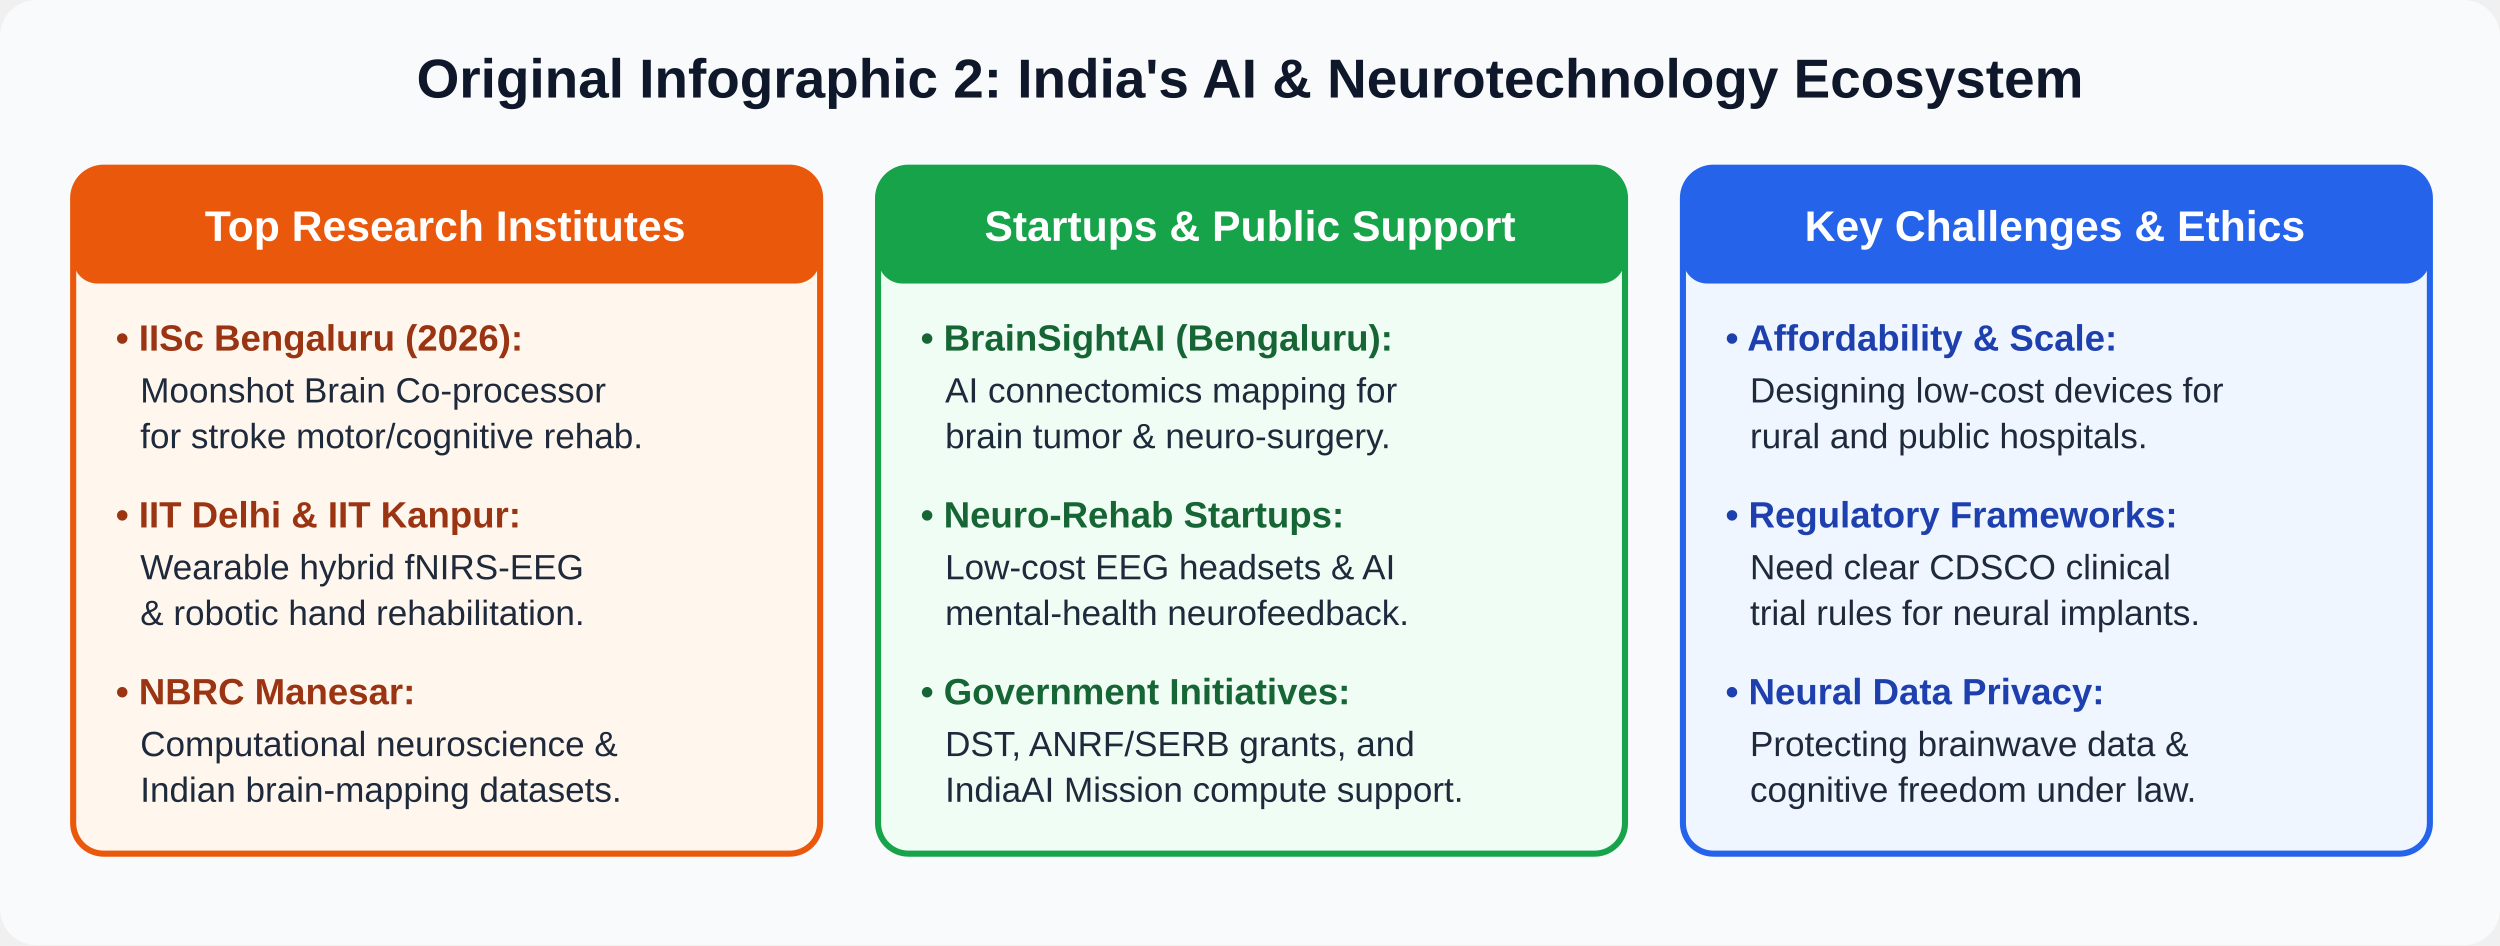
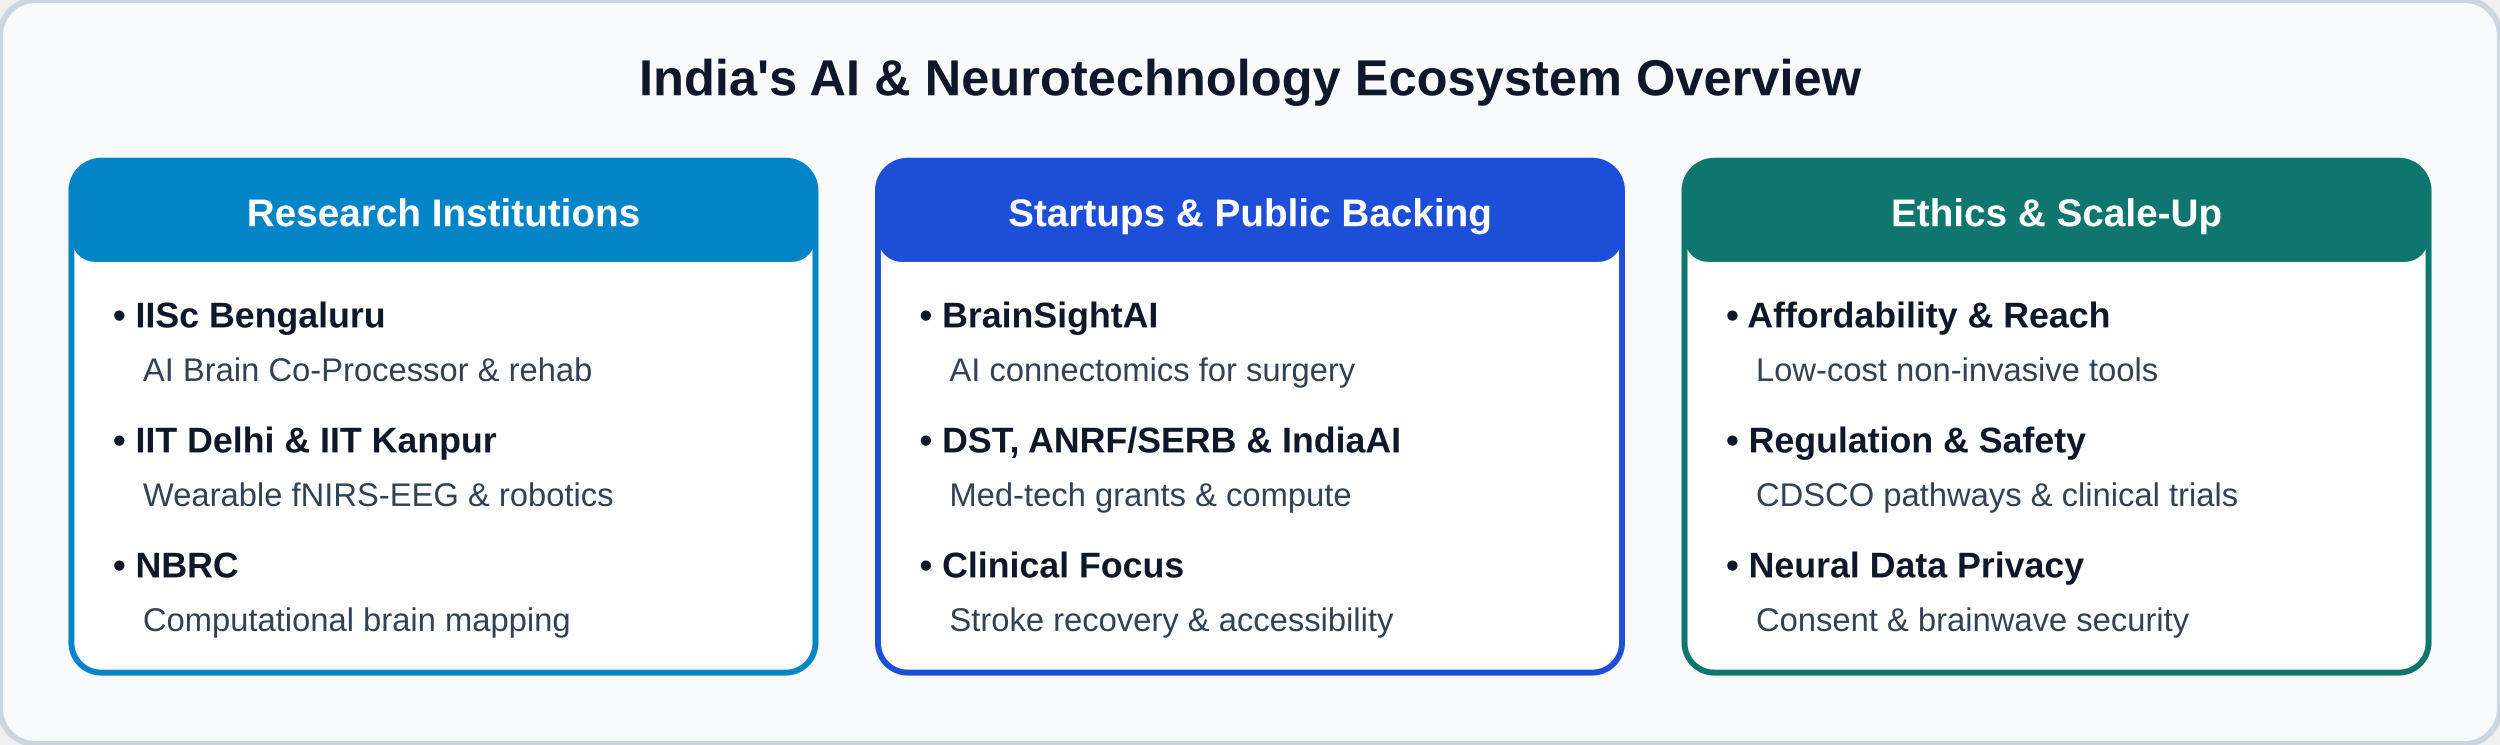
- <svg xmlns="http://www.w3.org/2000/svg" viewBox="0 0 820 310" width="820" height="310">
-   <rect width="820" height="310" fill="#f8fafc" rx="12" />
-   <text x="410" y="32" font-family="Arial" font-size="18" font-weight="bold" fill="#0f172a" text-anchor="middle">
-     Original Infographic 2: India's AI &amp; Neurotechnology Ecosystem
+ <svg xmlns="http://www.w3.org/2000/svg" width="840" height="250" viewBox="0 0 840 250">
+   <rect x="0" y="0" width="840" height="250" rx="12" fill="#f8fafc" stroke="#cbd5e1" stroke-width="2" />
+   <text x="420" y="32" text-anchor="middle" font-family="Arial, sans-serif" font-size="17" font-weight="bold" fill="#0f172a">
+     India's AI &amp; Neurotechnology Ecosystem Overview
  </text>
-   <rect x="24" y="55" width="245" height="225" rx="10" fill="#fff7ed" stroke="#ea580c" stroke-width="2" />
-   <rect x="24" y="55" width="245" height="38" rx="8" fill="#ea580c" />
-   <text x="146" y="79" font-family="Arial" font-size="14" font-weight="bold" fill="#ffffff" text-anchor="middle">Top Research Institutes</text>
-   <text x="38" y="115" font-family="Arial" font-size="12" font-weight="bold" fill="#9a3412">• IISc Bengaluru (2026):</text>
-   <text x="46" y="132" font-family="Arial" font-size="11.5" fill="#1e293b">Moonshot Brain Co-processor</text>
-   <text x="46" y="147" font-family="Arial" font-size="11.5" fill="#1e293b">for stroke motor/cognitive rehab.</text>
-   <text x="38" y="173" font-family="Arial" font-size="12" font-weight="bold" fill="#9a3412">• IIT Delhi &amp; IIT Kanpur:</text>
-   <text x="46" y="190" font-family="Arial" font-size="11.5" fill="#1e293b">Wearable hybrid fNIRS-EEG</text>
-   <text x="46" y="205" font-family="Arial" font-size="11.5" fill="#1e293b">&amp; robotic hand rehabilitation.</text>
-   <text x="38" y="231" font-family="Arial" font-size="12" font-weight="bold" fill="#9a3412">• NBRC Manesar:</text>
-   <text x="46" y="248" font-family="Arial" font-size="11.5" fill="#1e293b">Computational neuroscience &amp;</text>
-   <text x="46" y="263" font-family="Arial" font-size="11.5" fill="#1e293b">Indian brain-mapping datasets.</text>
-   <rect x="288" y="55" width="245" height="225" rx="10" fill="#f0fdf4" stroke="#16a34a" stroke-width="2" />
-   <rect x="288" y="55" width="245" height="38" rx="8" fill="#16a34a" />
-   <text x="410" y="79" font-family="Arial" font-size="14" font-weight="bold" fill="#ffffff" text-anchor="middle">Startups &amp; Public Support</text>
-   <text x="302" y="115" font-family="Arial" font-size="12" font-weight="bold" fill="#166534">• BrainSightAI (Bengaluru):</text>
-   <text x="310" y="132" font-family="Arial" font-size="11.5" fill="#1e293b">AI connectomics mapping for</text>
-   <text x="310" y="147" font-family="Arial" font-size="11.5" fill="#1e293b">brain tumor &amp; neuro-surgery.</text>
-   <text x="302" y="173" font-family="Arial" font-size="12" font-weight="bold" fill="#166534">• Neuro-Rehab Startups:</text>
-   <text x="310" y="190" font-family="Arial" font-size="11.5" fill="#1e293b">Low-cost EEG headsets &amp; AI</text>
-   <text x="310" y="205" font-family="Arial" font-size="11.5" fill="#1e293b">mental-health neurofeedback.</text>
-   <text x="302" y="231" font-family="Arial" font-size="12" font-weight="bold" fill="#166534">• Government Initiatives:</text>
-   <text x="310" y="248" font-family="Arial" font-size="11.5" fill="#1e293b">DST, ANRF/SERB grants, and</text>
-   <text x="310" y="263" font-family="Arial" font-size="11.5" fill="#1e293b">IndiaAI Mission compute support.</text>
-   <rect x="552" y="55" width="245" height="225" rx="10" fill="#eff6ff" stroke="#2563eb" stroke-width="2" />
-   <rect x="552" y="55" width="245" height="38" rx="8" fill="#2563eb" />
-   <text x="674" y="79" font-family="Arial" font-size="14" font-weight="bold" fill="#ffffff" text-anchor="middle">Key Challenges &amp; Ethics</text>
-   <text x="566" y="115" font-family="Arial" font-size="12" font-weight="bold" fill="#1e40af">• Affordability &amp; Scale:</text>
-   <text x="574" y="132" font-family="Arial" font-size="11.5" fill="#1e293b">Designing low-cost devices for</text>
-   <text x="574" y="147" font-family="Arial" font-size="11.5" fill="#1e293b">rural and public hospitals.</text>
-   <text x="566" y="173" font-family="Arial" font-size="12" font-weight="bold" fill="#1e40af">• Regulatory Frameworks:</text>
-   <text x="574" y="190" font-family="Arial" font-size="11.5" fill="#1e293b">Need clear CDSCO clinical</text>
-   <text x="574" y="205" font-family="Arial" font-size="11.5" fill="#1e293b">trial rules for neural implants.</text>
-   <text x="566" y="231" font-family="Arial" font-size="12" font-weight="bold" fill="#1e40af">• Neural Data Privacy:</text>
-   <text x="574" y="248" font-family="Arial" font-size="11.5" fill="#1e293b">Protecting brainwave data &amp;</text>
-   <text x="574" y="263" font-family="Arial" font-size="11.5" fill="#1e293b">cognitive freedom under law.</text>
+   <rect x="24" y="54" width="250" height="172" rx="10" fill="#ffffff" stroke="#0284c7" stroke-width="2" />
+   <rect x="24" y="54" width="250" height="34" rx="8" fill="#0284c7" />
+   <text x="149" y="76" text-anchor="middle" font-family="Arial, sans-serif" font-size="13" font-weight="bold" fill="#ffffff">Research Institutions</text>
+   <text x="38" y="110" font-family="Arial, sans-serif" font-size="12" font-weight="bold" fill="#0f172a">• IISc Bengaluru</text>
+   <text x="48" y="128" font-family="Arial, sans-serif" font-size="11" fill="#334155">AI Brain Co-Processor &amp; rehab</text>
+   <text x="38" y="152" font-family="Arial, sans-serif" font-size="12" font-weight="bold" fill="#0f172a">• IIT Delhi &amp; IIT Kanpur</text>
+   <text x="48" y="170" font-family="Arial, sans-serif" font-size="11" fill="#334155">Wearable fNIRS-EEG &amp; robotics</text>
+   <text x="38" y="194" font-family="Arial, sans-serif" font-size="12" font-weight="bold" fill="#0f172a">• NBRC</text>
+   <text x="48" y="212" font-family="Arial, sans-serif" font-size="11" fill="#334155">Computational brain mapping</text>
+   <rect x="295" y="54" width="250" height="172" rx="10" fill="#ffffff" stroke="#1d4ed8" stroke-width="2" />
+   <rect x="295" y="54" width="250" height="34" rx="8" fill="#1d4ed8" />
+   <text x="420" y="76" text-anchor="middle" font-family="Arial, sans-serif" font-size="13" font-weight="bold" fill="#ffffff">Startups &amp; Public Backing</text>
+   <text x="309" y="110" font-family="Arial, sans-serif" font-size="12" font-weight="bold" fill="#0f172a">• BrainSightAI</text>
+   <text x="319" y="128" font-family="Arial, sans-serif" font-size="11" fill="#334155">AI connectomics for surgery</text>
+   <text x="309" y="152" font-family="Arial, sans-serif" font-size="12" font-weight="bold" fill="#0f172a">• DST, ANRF/SERB &amp; IndiaAI</text>
+   <text x="319" y="170" font-family="Arial, sans-serif" font-size="11" fill="#334155">Med-tech grants &amp; compute</text>
+   <text x="309" y="194" font-family="Arial, sans-serif" font-size="12" font-weight="bold" fill="#0f172a">• Clinical Focus</text>
+   <text x="319" y="212" font-family="Arial, sans-serif" font-size="11" fill="#334155">Stroke recovery &amp; accessibility</text>
+   <rect x="566" y="54" width="250" height="172" rx="10" fill="#ffffff" stroke="#0f766e" stroke-width="2" />
+   <rect x="566" y="54" width="250" height="34" rx="8" fill="#0f766e" />
+   <text x="691" y="76" text-anchor="middle" font-family="Arial, sans-serif" font-size="13" font-weight="bold" fill="#ffffff">Ethics &amp; Scale-Up</text>
+   <text x="580" y="110" font-family="Arial, sans-serif" font-size="12" font-weight="bold" fill="#0f172a">• Affordability &amp; Reach</text>
+   <text x="590" y="128" font-family="Arial, sans-serif" font-size="11" fill="#334155">Low-cost non-invasive tools</text>
+   <text x="580" y="152" font-family="Arial, sans-serif" font-size="12" font-weight="bold" fill="#0f172a">• Regulation &amp; Safety</text>
+   <text x="590" y="170" font-family="Arial, sans-serif" font-size="11" fill="#334155">CDSCO pathways &amp; clinical trials</text>
+   <text x="580" y="194" font-family="Arial, sans-serif" font-size="12" font-weight="bold" fill="#0f172a">• Neural Data Privacy</text>
+   <text x="590" y="212" font-family="Arial, sans-serif" font-size="11" fill="#334155">Consent &amp; brainwave security</text>
</svg>
